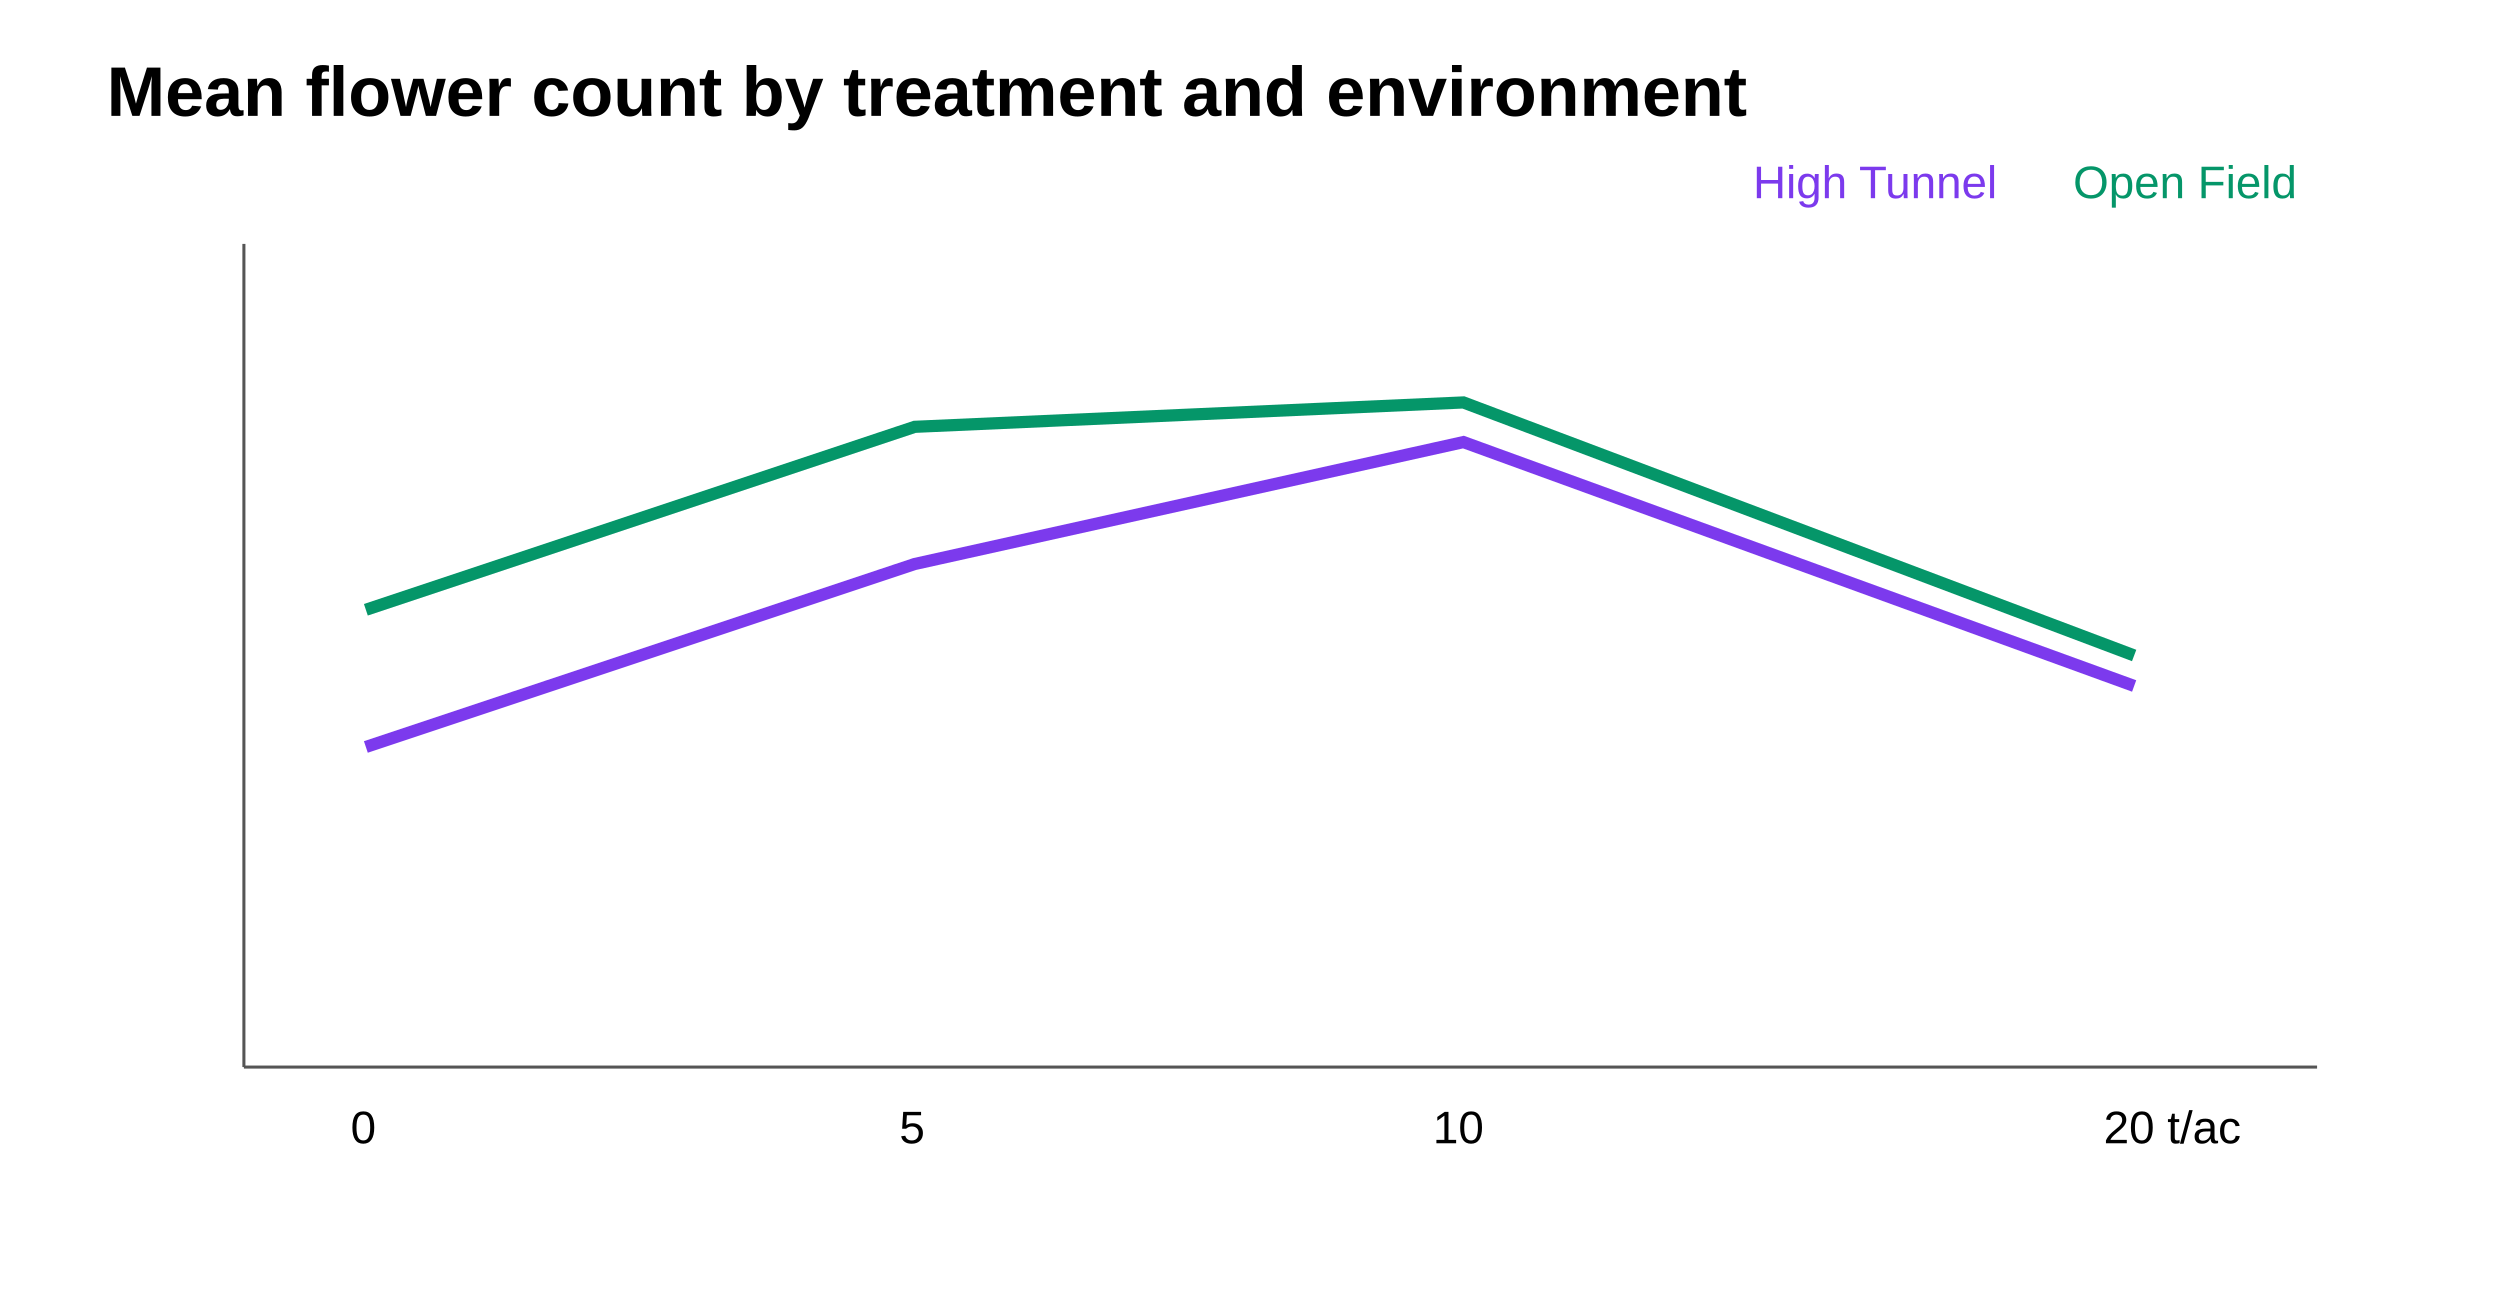
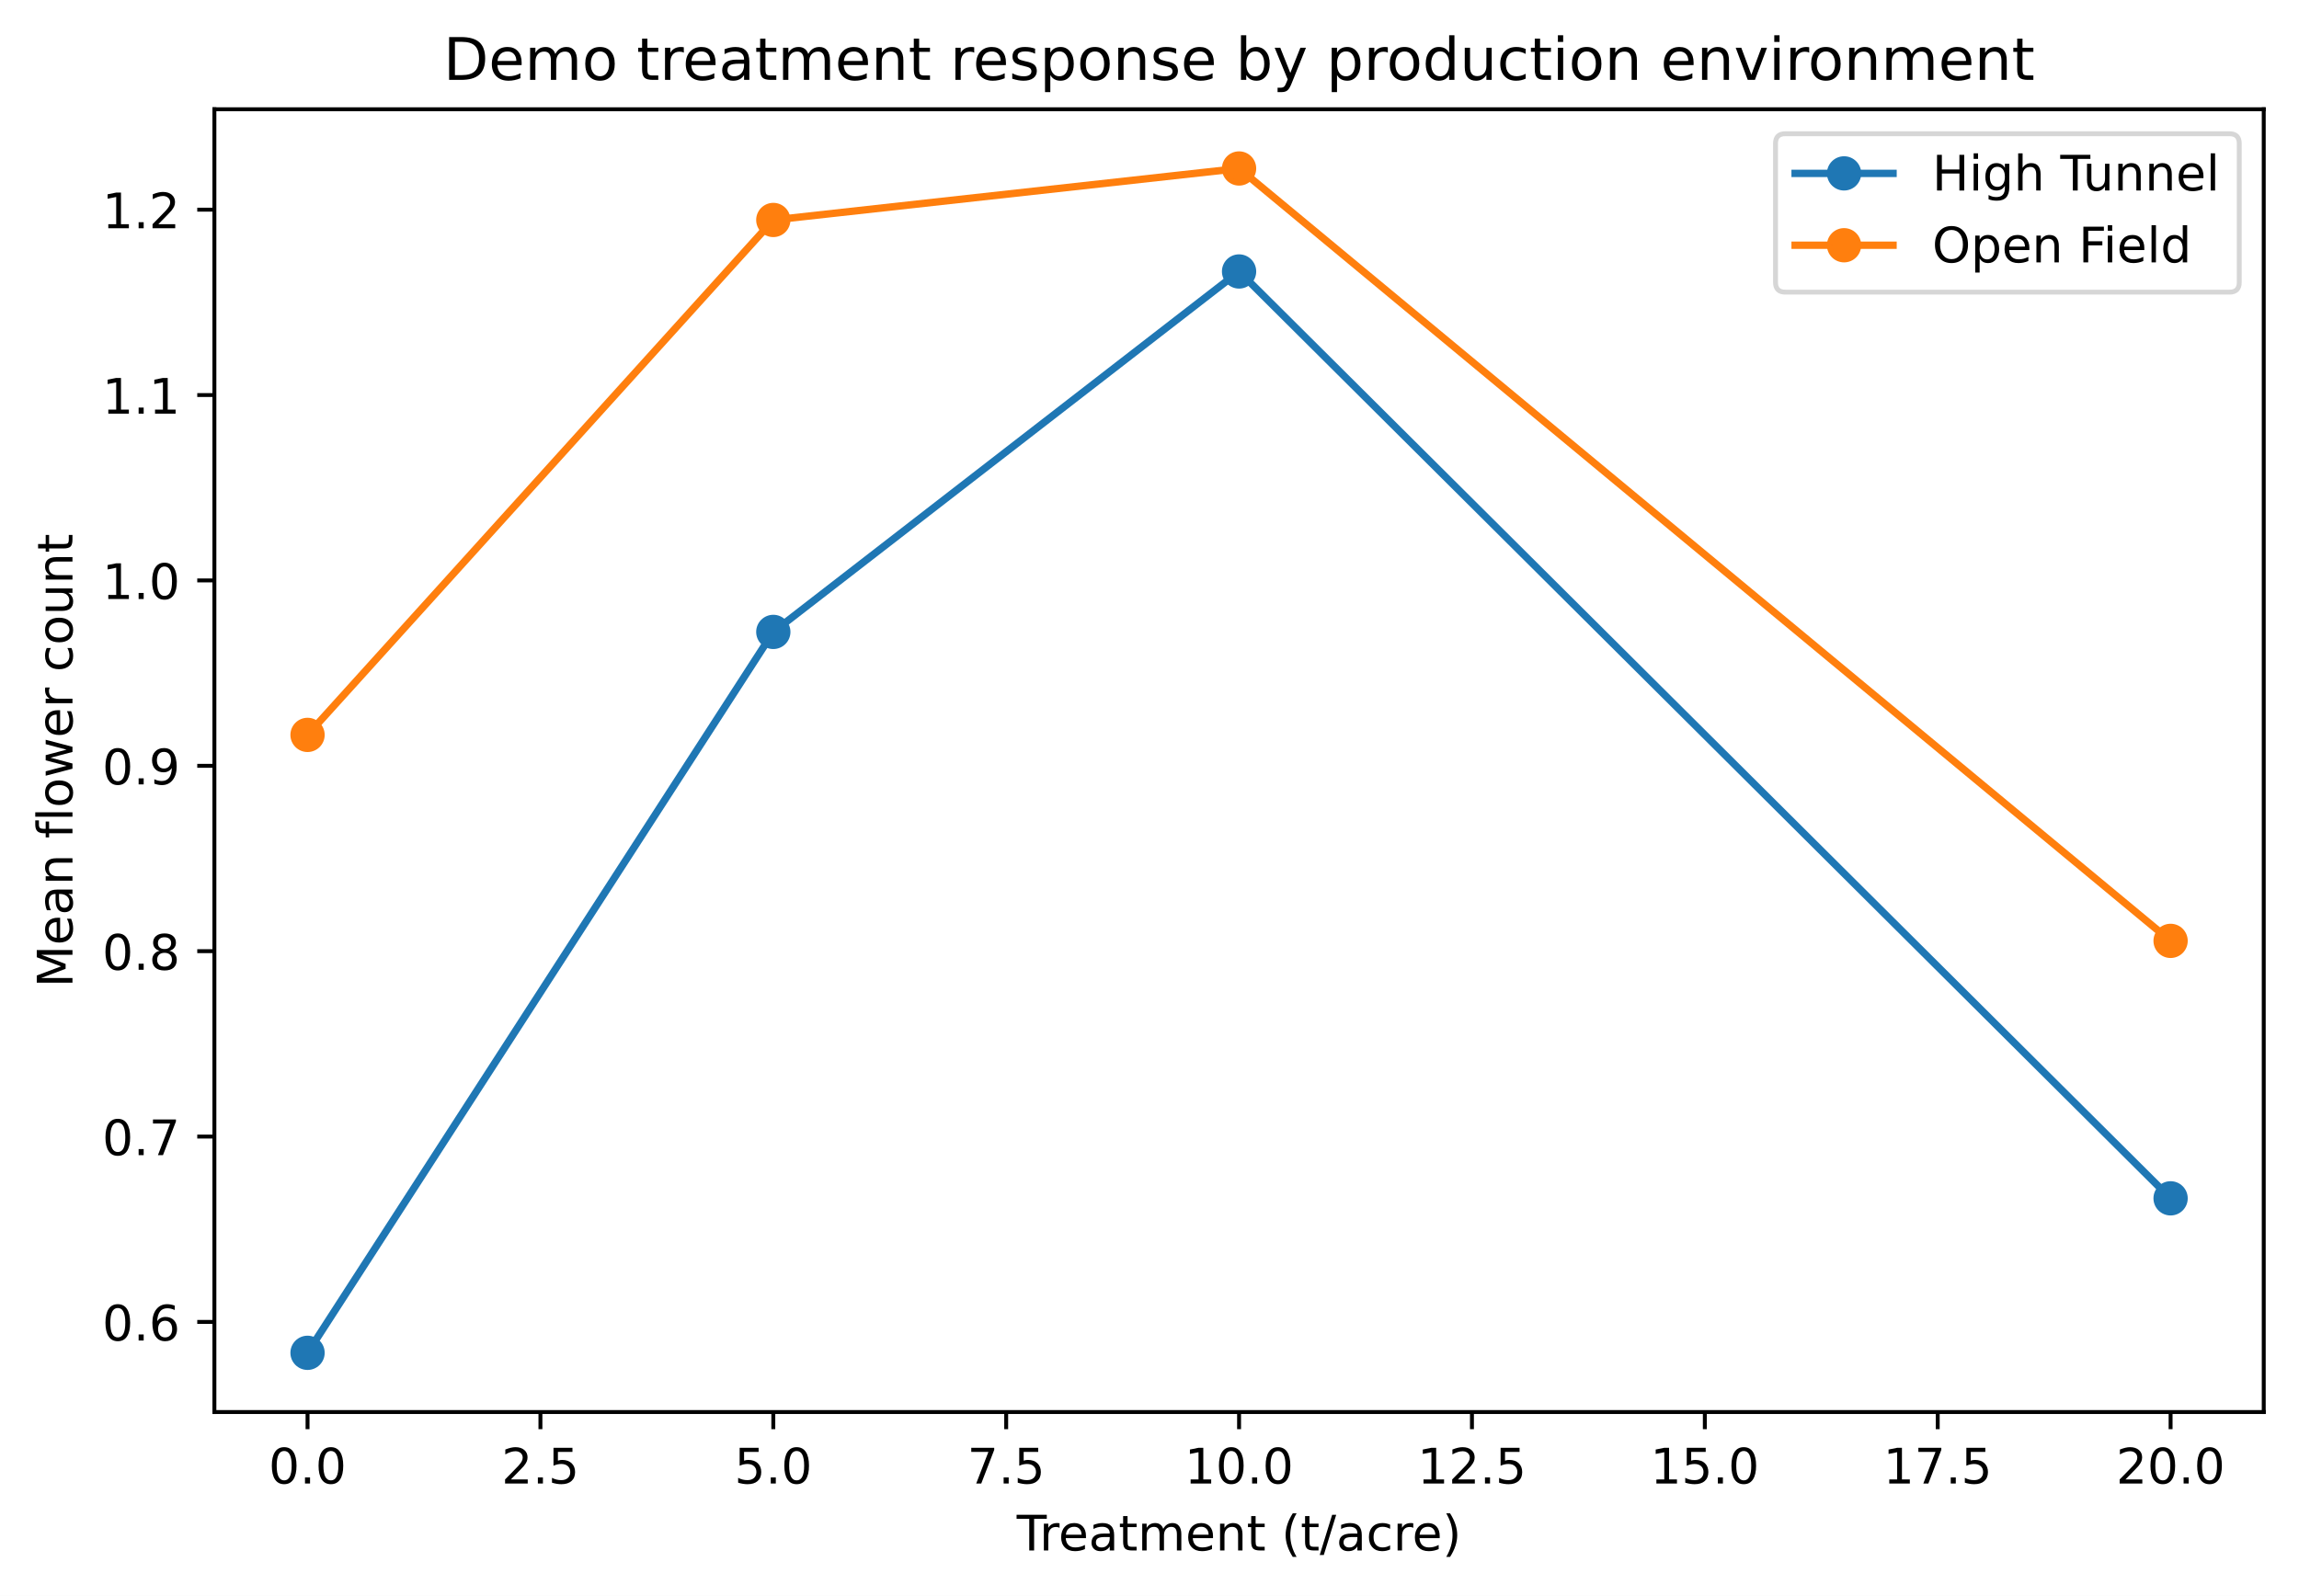
- <svg xmlns="http://www.w3.org/2000/svg" width="820" height="430">
-   <rect width="100%" height="100%" fill="white" />
-   <text x="35" y="38" font-family="Arial" font-size="23" font-weight="700">Mean flower count by treatment and environment</text>
-   <line x1="80" y1="350" x2="760" y2="350" stroke="#555" />
-   <line x1="80" y1="80" x2="80" y2="350" stroke="#555" />
-   <polyline points="120,245 300,185 480,145 700,225" fill="none" stroke="#7c3aed" stroke-width="4" />
-   <polyline points="120,200 300,140 480,132 700,215" fill="none" stroke="#059669" stroke-width="4" />
-   <g font-family="Arial" font-size="15">
-     <text x="115" y="375">0</text>
-     <text x="295" y="375">5</text>
-     <text x="470" y="375">10</text>
-     <text x="690" y="375">20 t/ac</text>
-     <text x="575" y="65" fill="#7c3aed">High Tunnel</text>
-     <text x="680" y="65" fill="#059669">Open Field</text>
+ <svg xmlns="http://www.w3.org/2000/svg" xmlns:xlink="http://www.w3.org/1999/xlink" width="469.481pt" height="325.986pt" viewBox="0 0 469.481 325.986" version="1.1">
+   <defs>
+     <style type="text/css">*{stroke-linejoin: round; stroke-linecap: butt}</style>
+   </defs>
+   <g id="figure_1">
+     <g id="patch_1">
+       <path d="M 0 325.986  L 469.481 325.986  L 469.481 0  L 0 0  z " style="fill: #ffffff" />
+     </g>
+     <g id="axes_1">
+       <g id="patch_2">
+         <path d="M 43.781 288.43  L 462.281 288.43  L 462.281 22.318  L 43.781 22.318  z " style="fill: #ffffff" />
+       </g>
+       <g id="matplotlib.axis_1">
+         <g id="xtick_1">
+           <g id="line2d_1">
+             <defs>
+               <path id="m9deb815e08" d="M 0 0  L 0 3.5  " style="stroke: #000000; stroke-width: 0.8" />
+             </defs>
+             <g>
+               <use xlink:href="#m9deb815e08" x="62.804" y="288.43" style="stroke: #000000; stroke-width: 0.8" />
+             </g>
+           </g>
+           <g id="text_1">
+             <g transform="translate(54.85242 303.0286) scale(0.1 -0.1)">
+               <defs>
+                 <path id="DejaVuSans-30" d="M 2034 4250  Q 1547 4250 1301 3770  Q 1056 3291 1056 2328  Q 1056 1369 1301 889  Q 1547 409 2034 409  Q 2525 409 2770 889  Q 3016 1369 3016 2328  Q 3016 3291 2770 3770  Q 2525 4250 2034 4250  z M 2034 4750  Q 2819 4750 3233 4129  Q 3647 3509 3647 2328  Q 3647 1150 3233 529  Q 2819 -91 2034 -91  Q 1250 -91 836 529  Q 422 1150 422 2328  Q 422 3509 836 4129  Q 1250 4750 2034 4750  z " transform="scale(0.015625)" />
+                 <path id="DejaVuSans-2e" d="M 684 794  L 1344 794  L 1344 0  L 684 0  L 684 794  z " transform="scale(0.015625)" />
+               </defs>
+               <use xlink:href="#DejaVuSans-30" />
+               <use xlink:href="#DejaVuSans-2e" transform="translate(63.62305 0)" />
+               <use xlink:href="#DejaVuSans-30" transform="translate(95.41016 0)" />
+             </g>
+           </g>
+         </g>
+         <g id="xtick_2">
+           <g id="line2d_2">
+             <g>
+               <use xlink:href="#m9deb815e08" x="110.361" y="288.43" style="stroke: #000000; stroke-width: 0.8" />
+             </g>
+           </g>
+           <g id="text_2">
+             <g transform="translate(102.4092 303.0286) scale(0.1 -0.1)">
+               <defs>
+                 <path id="DejaVuSans-32" d="M 1228 531  L 3431 531  L 3431 0  L 469 0  L 469 531  Q 828 903 1448 1529  Q 2069 2156 2228 2338  Q 2531 2678 2651 2914  Q 2772 3150 2772 3378  Q 2772 3750 2511 3984  Q 2250 4219 1831 4219  Q 1534 4219 1204 4116  Q 875 4013 500 3803  L 500 4441  Q 881 4594 1212 4672  Q 1544 4750 1819 4750  Q 2544 4750 2975 4387  Q 3406 4025 3406 3419  Q 3406 3131 3298 2873  Q 3191 2616 2906 2266  Q 2828 2175 2409 1742  Q 1991 1309 1228 531  z " transform="scale(0.015625)" />
+                 <path id="DejaVuSans-35" d="M 691 4666  L 3169 4666  L 3169 4134  L 1269 4134  L 1269 2991  Q 1406 3038 1543 3061  Q 1681 3084 1819 3084  Q 2600 3084 3056 2656  Q 3513 2228 3513 1497  Q 3513 744 3044 326  Q 2575 -91 1722 -91  Q 1428 -91 1123 -41  Q 819 9 494 109  L 494 744  Q 775 591 1075 516  Q 1375 441 1709 441  Q 2250 441 2565 725  Q 2881 1009 2881 1497  Q 2881 1984 2565 2268  Q 2250 2553 1709 2553  Q 1456 2553 1204 2497  Q 953 2441 691 2322  L 691 4666  z " transform="scale(0.015625)" />
+               </defs>
+               <use xlink:href="#DejaVuSans-32" />
+               <use xlink:href="#DejaVuSans-2e" transform="translate(63.62305 0)" />
+               <use xlink:href="#DejaVuSans-35" transform="translate(95.41016 0)" />
+             </g>
+           </g>
+         </g>
+         <g id="xtick_3">
+           <g id="line2d_3">
+             <g>
+               <use xlink:href="#m9deb815e08" x="157.918" y="288.43" style="stroke: #000000; stroke-width: 0.8" />
+             </g>
+           </g>
+           <g id="text_3">
+             <g transform="translate(149.9661 303.0286) scale(0.1 -0.1)">
+               <use xlink:href="#DejaVuSans-35" />
+               <use xlink:href="#DejaVuSans-2e" transform="translate(63.62305 0)" />
+               <use xlink:href="#DejaVuSans-30" transform="translate(95.41016 0)" />
+             </g>
+           </g>
+         </g>
+         <g id="xtick_4">
+           <g id="line2d_4">
+             <g>
+               <use xlink:href="#m9deb815e08" x="205.474" y="288.43" style="stroke: #000000; stroke-width: 0.8" />
+             </g>
+           </g>
+           <g id="text_4">
+             <g transform="translate(197.5229 303.0286) scale(0.1 -0.1)">
+               <defs>
+                 <path id="DejaVuSans-37" d="M 525 4666  L 3525 4666  L 3525 4397  L 1831 0  L 1172 0  L 2766 4134  L 525 4134  L 525 4666  z " transform="scale(0.015625)" />
+               </defs>
+               <use xlink:href="#DejaVuSans-37" />
+               <use xlink:href="#DejaVuSans-2e" transform="translate(63.62305 0)" />
+               <use xlink:href="#DejaVuSans-35" transform="translate(95.41016 0)" />
+             </g>
+           </g>
+         </g>
+         <g id="xtick_5">
+           <g id="line2d_5">
+             <g>
+               <use xlink:href="#m9deb815e08" x="253.031" y="288.43" style="stroke: #000000; stroke-width: 0.8" />
+             </g>
+           </g>
+           <g id="text_5">
+             <g transform="translate(241.8984 303.0286) scale(0.1 -0.1)">
+               <defs>
+                 <path id="DejaVuSans-31" d="M 794 531  L 1825 531  L 1825 4091  L 703 3866  L 703 4441  L 1819 4666  L 2450 4666  L 2450 531  L 3481 531  L 3481 0  L 794 0  L 794 531  z " transform="scale(0.015625)" />
+               </defs>
+               <use xlink:href="#DejaVuSans-31" />
+               <use xlink:href="#DejaVuSans-30" transform="translate(63.62305 0)" />
+               <use xlink:href="#DejaVuSans-2e" transform="translate(127.2461 0)" />
+               <use xlink:href="#DejaVuSans-30" transform="translate(159.0332 0)" />
+             </g>
+           </g>
+         </g>
+         <g id="xtick_6">
+           <g id="line2d_6">
+             <g>
+               <use xlink:href="#m9deb815e08" x="300.588" y="288.43" style="stroke: #000000; stroke-width: 0.8" />
+             </g>
+           </g>
+           <g id="text_6">
+             <g transform="translate(289.4553 303.0286) scale(0.1 -0.1)">
+               <use xlink:href="#DejaVuSans-31" />
+               <use xlink:href="#DejaVuSans-32" transform="translate(63.62305 0)" />
+               <use xlink:href="#DejaVuSans-2e" transform="translate(127.2461 0)" />
+               <use xlink:href="#DejaVuSans-35" transform="translate(159.0332 0)" />
+             </g>
+           </g>
+         </g>
+         <g id="xtick_7">
+           <g id="line2d_7">
+             <g>
+               <use xlink:href="#m9deb815e08" x="348.145" y="288.43" style="stroke: #000000; stroke-width: 0.8" />
+             </g>
+           </g>
+           <g id="text_7">
+             <g transform="translate(337.0121 303.0286) scale(0.1 -0.1)">
+               <use xlink:href="#DejaVuSans-31" />
+               <use xlink:href="#DejaVuSans-35" transform="translate(63.62305 0)" />
+               <use xlink:href="#DejaVuSans-2e" transform="translate(127.2461 0)" />
+               <use xlink:href="#DejaVuSans-30" transform="translate(159.0332 0)" />
+             </g>
+           </g>
+         </g>
+         <g id="xtick_8">
+           <g id="line2d_8">
+             <g>
+               <use xlink:href="#m9deb815e08" x="395.702" y="288.43" style="stroke: #000000; stroke-width: 0.8" />
+             </g>
+           </g>
+           <g id="text_8">
+             <g transform="translate(384.5689 303.0286) scale(0.1 -0.1)">
+               <use xlink:href="#DejaVuSans-31" />
+               <use xlink:href="#DejaVuSans-37" transform="translate(63.62305 0)" />
+               <use xlink:href="#DejaVuSans-2e" transform="translate(127.2461 0)" />
+               <use xlink:href="#DejaVuSans-35" transform="translate(159.0332 0)" />
+             </g>
+           </g>
+         </g>
+         <g id="xtick_9">
+           <g id="line2d_9">
+             <g>
+               <use xlink:href="#m9deb815e08" x="443.259" y="288.43" style="stroke: #000000; stroke-width: 0.8" />
+             </g>
+           </g>
+           <g id="text_9">
+             <g transform="translate(432.1257 303.0286) scale(0.1 -0.1)">
+               <use xlink:href="#DejaVuSans-32" />
+               <use xlink:href="#DejaVuSans-30" transform="translate(63.62305 0)" />
+               <use xlink:href="#DejaVuSans-2e" transform="translate(127.2461 0)" />
+               <use xlink:href="#DejaVuSans-30" transform="translate(159.0332 0)" />
+             </g>
+           </g>
+         </g>
+         <g id="text_10">
+           <g transform="translate(207.6273 316.7067) scale(0.1 -0.1)">
+             <defs>
+               <path id="DejaVuSans-54" d="M -19 4666  L 3928 4666  L 3928 4134  L 2272 4134  L 2272 0  L 1638 0  L 1638 4134  L -19 4134  L -19 4666  z " transform="scale(0.015625)" />
+               <path id="DejaVuSans-72" d="M 2631 2963  Q 2534 3019 2420 3045  Q 2306 3072 2169 3072  Q 1681 3072 1420 2755  Q 1159 2438 1159 1844  L 1159 0  L 581 0  L 581 3500  L 1159 3500  L 1159 2956  Q 1341 3275 1631 3429  Q 1922 3584 2338 3584  Q 2397 3584 2469 3576  Q 2541 3569 2628 3553  L 2631 2963  z " transform="scale(0.015625)" />
+               <path id="DejaVuSans-65" d="M 3597 1894  L 3597 1613  L 953 1613  Q 991 1019 1311 708  Q 1631 397 2203 397  Q 2534 397 2845 478  Q 3156 559 3463 722  L 3463 178  Q 3153 47 2828 -22  Q 2503 -91 2169 -91  Q 1331 -91 842 396  Q 353 884 353 1716  Q 353 2575 817 3079  Q 1281 3584 2069 3584  Q 2775 3584 3186 3129  Q 3597 2675 3597 1894  z M 3022 2063  Q 3016 2534 2758 2815  Q 2500 3097 2075 3097  Q 1594 3097 1305 2825  Q 1016 2553 972 2059  L 3022 2063  z " transform="scale(0.015625)" />
+               <path id="DejaVuSans-61" d="M 2194 1759  Q 1497 1759 1228 1600  Q 959 1441 959 1056  Q 959 750 1161 570  Q 1363 391 1709 391  Q 2188 391 2477 730  Q 2766 1069 2766 1631  L 2766 1759  L 2194 1759  z M 3341 1997  L 3341 0  L 2766 0  L 2766 531  Q 2569 213 2275 61  Q 1981 -91 1556 -91  Q 1019 -91 701 211  Q 384 513 384 1019  Q 384 1609 779 1909  Q 1175 2209 1959 2209  L 2766 2209  L 2766 2266  Q 2766 2663 2505 2880  Q 2244 3097 1772 3097  Q 1472 3097 1187 3025  Q 903 2953 641 2809  L 641 3341  Q 956 3463 1253 3523  Q 1550 3584 1831 3584  Q 2591 3584 2966 3190  Q 3341 2797 3341 1997  z " transform="scale(0.015625)" />
+               <path id="DejaVuSans-74" d="M 1172 4494  L 1172 3500  L 2356 3500  L 2356 3053  L 1172 3053  L 1172 1153  Q 1172 725 1289 603  Q 1406 481 1766 481  L 2356 481  L 2356 0  L 1766 0  Q 1100 0 847 248  Q 594 497 594 1153  L 594 3053  L 172 3053  L 172 3500  L 594 3500  L 594 4494  L 1172 4494  z " transform="scale(0.015625)" />
+               <path id="DejaVuSans-6d" d="M 3328 2828  Q 3544 3216 3844 3400  Q 4144 3584 4550 3584  Q 5097 3584 5394 3201  Q 5691 2819 5691 2113  L 5691 0  L 5113 0  L 5113 2094  Q 5113 2597 4934 2840  Q 4756 3084 4391 3084  Q 3944 3084 3684 2787  Q 3425 2491 3425 1978  L 3425 0  L 2847 0  L 2847 2094  Q 2847 2600 2669 2842  Q 2491 3084 2119 3084  Q 1678 3084 1418 2786  Q 1159 2488 1159 1978  L 1159 0  L 581 0  L 581 3500  L 1159 3500  L 1159 2956  Q 1356 3278 1631 3431  Q 1906 3584 2284 3584  Q 2666 3584 2933 3390  Q 3200 3197 3328 2828  z " transform="scale(0.015625)" />
+               <path id="DejaVuSans-6e" d="M 3513 2113  L 3513 0  L 2938 0  L 2938 2094  Q 2938 2591 2744 2837  Q 2550 3084 2163 3084  Q 1697 3084 1428 2787  Q 1159 2491 1159 1978  L 1159 0  L 581 0  L 581 3500  L 1159 3500  L 1159 2956  Q 1366 3272 1645 3428  Q 1925 3584 2291 3584  Q 2894 3584 3203 3211  Q 3513 2838 3513 2113  z " transform="scale(0.015625)" />
+               <path id="DejaVuSans-20" transform="scale(0.015625)" />
+               <path id="DejaVuSans-28" d="M 1984 4856  Q 1566 4138 1362 3434  Q 1159 2731 1159 2009  Q 1159 1288 1364 580  Q 1569 -128 1984 -844  L 1484 -844  Q 1016 -109 783 600  Q 550 1309 550 2009  Q 550 2706 781 3412  Q 1013 4119 1484 4856  L 1984 4856  z " transform="scale(0.015625)" />
+               <path id="DejaVuSans-2f" d="M 1625 4666  L 2156 4666  L 531 -594  L 0 -594  L 1625 4666  z " transform="scale(0.015625)" />
+               <path id="DejaVuSans-63" d="M 3122 3366  L 3122 2828  Q 2878 2963 2633 3030  Q 2388 3097 2138 3097  Q 1578 3097 1268 2742  Q 959 2388 959 1747  Q 959 1106 1268 751  Q 1578 397 2138 397  Q 2388 397 2633 464  Q 2878 531 3122 666  L 3122 134  Q 2881 22 2623 -34  Q 2366 -91 2075 -91  Q 1284 -91 818 406  Q 353 903 353 1747  Q 353 2603 823 3093  Q 1294 3584 2113 3584  Q 2378 3584 2631 3529  Q 2884 3475 3122 3366  z " transform="scale(0.015625)" />
+               <path id="DejaVuSans-29" d="M 513 4856  L 1013 4856  Q 1481 4119 1714 3412  Q 1947 2706 1947 2009  Q 1947 1309 1714 600  Q 1481 -109 1013 -844  L 513 -844  Q 928 -128 1133 580  Q 1338 1288 1338 2009  Q 1338 2731 1133 3434  Q 928 4138 513 4856  z " transform="scale(0.015625)" />
+             </defs>
+             <use xlink:href="#DejaVuSans-54" />
+             <use xlink:href="#DejaVuSans-72" transform="translate(46.33398 0)" />
+             <use xlink:href="#DejaVuSans-65" transform="translate(85.19727 0)" />
+             <use xlink:href="#DejaVuSans-61" transform="translate(146.7207 0)" />
+             <use xlink:href="#DejaVuSans-74" transform="translate(208 0)" />
+             <use xlink:href="#DejaVuSans-6d" transform="translate(247.209 0)" />
+             <use xlink:href="#DejaVuSans-65" transform="translate(344.6211 0)" />
+             <use xlink:href="#DejaVuSans-6e" transform="translate(406.1445 0)" />
+             <use xlink:href="#DejaVuSans-74" transform="translate(469.5234 0)" />
+             <use xlink:href="#DejaVuSans-20" transform="translate(508.7324 0)" />
+             <use xlink:href="#DejaVuSans-28" transform="translate(540.5195 0)" />
+             <use xlink:href="#DejaVuSans-74" transform="translate(579.5332 0)" />
+             <use xlink:href="#DejaVuSans-2f" transform="translate(618.7422 0)" />
+             <use xlink:href="#DejaVuSans-61" transform="translate(652.4336 0)" />
+             <use xlink:href="#DejaVuSans-63" transform="translate(713.7129 0)" />
+             <use xlink:href="#DejaVuSans-72" transform="translate(768.6934 0)" />
+             <use xlink:href="#DejaVuSans-65" transform="translate(807.5566 0)" />
+             <use xlink:href="#DejaVuSans-29" transform="translate(869.0801 0)" />
+           </g>
+         </g>
+       </g>
+       <g id="matplotlib.axis_2">
+         <g id="ytick_1">
+           <g id="line2d_10">
+             <defs>
+               <path id="m85b181426a" d="M 0 0  L -3.5 0  " style="stroke: #000000; stroke-width: 0.8" />
+             </defs>
+             <g>
+               <use xlink:href="#m85b181426a" x="43.781" y="270.023" style="stroke: #000000; stroke-width: 0.8" />
+             </g>
+           </g>
+           <g id="text_11">
+             <g transform="translate(20.87813 273.8224) scale(0.1 -0.1)">
+               <defs>
+                 <path id="DejaVuSans-36" d="M 2113 2584  Q 1688 2584 1439 2293  Q 1191 2003 1191 1497  Q 1191 994 1439 701  Q 1688 409 2113 409  Q 2538 409 2786 701  Q 3034 994 3034 1497  Q 3034 2003 2786 2293  Q 2538 2584 2113 2584  z M 3366 4563  L 3366 3988  Q 3128 4100 2886 4159  Q 2644 4219 2406 4219  Q 1781 4219 1451 3797  Q 1122 3375 1075 2522  Q 1259 2794 1537 2939  Q 1816 3084 2150 3084  Q 2853 3084 3261 2657  Q 3669 2231 3669 1497  Q 3669 778 3244 343  Q 2819 -91 2113 -91  Q 1303 -91 875 529  Q 447 1150 447 2328  Q 447 3434 972 4092  Q 1497 4750 2381 4750  Q 2619 4750 2861 4703  Q 3103 4656 3366 4563  z " transform="scale(0.015625)" />
+               </defs>
+               <use xlink:href="#DejaVuSans-30" />
+               <use xlink:href="#DejaVuSans-2e" transform="translate(63.62305 0)" />
+               <use xlink:href="#DejaVuSans-36" transform="translate(95.41016 0)" />
+             </g>
+           </g>
+         </g>
+         <g id="ytick_2">
+           <g id="line2d_11">
+             <g>
+               <use xlink:href="#m85b181426a" x="43.781" y="232.157" style="stroke: #000000; stroke-width: 0.8" />
+             </g>
+           </g>
+           <g id="text_12">
+             <g transform="translate(20.87813 235.9566) scale(0.1 -0.1)">
+               <use xlink:href="#DejaVuSans-30" />
+               <use xlink:href="#DejaVuSans-2e" transform="translate(63.62305 0)" />
+               <use xlink:href="#DejaVuSans-37" transform="translate(95.41016 0)" />
+             </g>
+           </g>
+         </g>
+         <g id="ytick_3">
+           <g id="line2d_12">
+             <g>
+               <use xlink:href="#m85b181426a" x="43.781" y="194.292" style="stroke: #000000; stroke-width: 0.8" />
+             </g>
+           </g>
+           <g id="text_13">
+             <g transform="translate(20.87813 198.0909) scale(0.1 -0.1)">
+               <defs>
+                 <path id="DejaVuSans-38" d="M 2034 2216  Q 1584 2216 1326 1975  Q 1069 1734 1069 1313  Q 1069 891 1326 650  Q 1584 409 2034 409  Q 2484 409 2743 651  Q 3003 894 3003 1313  Q 3003 1734 2745 1975  Q 2488 2216 2034 2216  z M 1403 2484  Q 997 2584 770 2862  Q 544 3141 544 3541  Q 544 4100 942 4425  Q 1341 4750 2034 4750  Q 2731 4750 3128 4425  Q 3525 4100 3525 3541  Q 3525 3141 3298 2862  Q 3072 2584 2669 2484  Q 3125 2378 3379 2068  Q 3634 1759 3634 1313  Q 3634 634 3220 271  Q 2806 -91 2034 -91  Q 1263 -91 848 271  Q 434 634 434 1313  Q 434 1759 690 2068  Q 947 2378 1403 2484  z M 1172 3481  Q 1172 3119 1398 2916  Q 1625 2713 2034 2713  Q 2441 2713 2670 2916  Q 2900 3119 2900 3481  Q 2900 3844 2670 4047  Q 2441 4250 2034 4250  Q 1625 4250 1398 4047  Q 1172 3844 1172 3481  z " transform="scale(0.015625)" />
+               </defs>
+               <use xlink:href="#DejaVuSans-30" />
+               <use xlink:href="#DejaVuSans-2e" transform="translate(63.62305 0)" />
+               <use xlink:href="#DejaVuSans-38" transform="translate(95.41016 0)" />
+             </g>
+           </g>
+         </g>
+         <g id="ytick_4">
+           <g id="line2d_13">
+             <g>
+               <use xlink:href="#m85b181426a" x="43.781" y="156.426" style="stroke: #000000; stroke-width: 0.8" />
+             </g>
+           </g>
+           <g id="text_14">
+             <g transform="translate(20.87813 160.2252) scale(0.1 -0.1)">
+               <defs>
+                 <path id="DejaVuSans-39" d="M 703 97  L 703 672  Q 941 559 1184 500  Q 1428 441 1663 441  Q 2288 441 2617 861  Q 2947 1281 2994 2138  Q 2813 1869 2534 1725  Q 2256 1581 1919 1581  Q 1219 1581 811 2004  Q 403 2428 403 3163  Q 403 3881 828 4315  Q 1253 4750 1959 4750  Q 2769 4750 3195 4129  Q 3622 3509 3622 2328  Q 3622 1225 3098 567  Q 2575 -91 1691 -91  Q 1453 -91 1209 -44  Q 966 3 703 97  z M 1959 2075  Q 2384 2075 2632 2365  Q 2881 2656 2881 3163  Q 2881 3666 2632 3958  Q 2384 4250 1959 4250  Q 1534 4250 1286 3958  Q 1038 3666 1038 3163  Q 1038 2656 1286 2365  Q 1534 2075 1959 2075  z " transform="scale(0.015625)" />
+               </defs>
+               <use xlink:href="#DejaVuSans-30" />
+               <use xlink:href="#DejaVuSans-2e" transform="translate(63.62305 0)" />
+               <use xlink:href="#DejaVuSans-39" transform="translate(95.41016 0)" />
+             </g>
+           </g>
+         </g>
+         <g id="ytick_5">
+           <g id="line2d_14">
+             <g>
+               <use xlink:href="#m85b181426a" x="43.781" y="118.56" style="stroke: #000000; stroke-width: 0.8" />
+             </g>
+           </g>
+           <g id="text_15">
+             <g transform="translate(20.87813 122.3594) scale(0.1 -0.1)">
+               <use xlink:href="#DejaVuSans-31" />
+               <use xlink:href="#DejaVuSans-2e" transform="translate(63.62305 0)" />
+               <use xlink:href="#DejaVuSans-30" transform="translate(95.41016 0)" />
+             </g>
+           </g>
+         </g>
+         <g id="ytick_6">
+           <g id="line2d_15">
+             <g>
+               <use xlink:href="#m85b181426a" x="43.781" y="80.694" style="stroke: #000000; stroke-width: 0.8" />
+             </g>
+           </g>
+           <g id="text_16">
+             <g transform="translate(20.87813 84.49369) scale(0.1 -0.1)">
+               <use xlink:href="#DejaVuSans-31" />
+               <use xlink:href="#DejaVuSans-2e" transform="translate(63.62305 0)" />
+               <use xlink:href="#DejaVuSans-31" transform="translate(95.41016 0)" />
+             </g>
+           </g>
+         </g>
+         <g id="ytick_7">
+           <g id="line2d_16">
+             <g>
+               <use xlink:href="#m85b181426a" x="43.781" y="42.829" style="stroke: #000000; stroke-width: 0.8" />
+             </g>
+           </g>
+           <g id="text_17">
+             <g transform="translate(20.87813 46.62795) scale(0.1 -0.1)">
+               <use xlink:href="#DejaVuSans-31" />
+               <use xlink:href="#DejaVuSans-2e" transform="translate(63.62305 0)" />
+               <use xlink:href="#DejaVuSans-32" transform="translate(95.41016 0)" />
+             </g>
+           </g>
+         </g>
+         <g id="text_18">
+           <g transform="translate(14.79844 201.7116) rotate(-90) scale(0.1 -0.1)">
+             <defs>
+               <path id="DejaVuSans-4d" d="M 628 4666  L 1569 4666  L 2759 1491  L 3956 4666  L 4897 4666  L 4897 0  L 4281 0  L 4281 4097  L 3078 897  L 2444 897  L 1241 4097  L 1241 0  L 628 0  L 628 4666  z " transform="scale(0.015625)" />
+               <path id="DejaVuSans-66" d="M 2375 4863  L 2375 4384  L 1825 4384  Q 1516 4384 1395 4259  Q 1275 4134 1275 3809  L 1275 3500  L 2222 3500  L 2222 3053  L 1275 3053  L 1275 0  L 697 0  L 697 3053  L 147 3053  L 147 3500  L 697 3500  L 697 3744  Q 697 4328 969 4595  Q 1241 4863 1831 4863  L 2375 4863  z " transform="scale(0.015625)" />
+               <path id="DejaVuSans-6c" d="M 603 4863  L 1178 4863  L 1178 0  L 603 0  L 603 4863  z " transform="scale(0.015625)" />
+               <path id="DejaVuSans-6f" d="M 1959 3097  Q 1497 3097 1228 2736  Q 959 2375 959 1747  Q 959 1119 1226 758  Q 1494 397 1959 397  Q 2419 397 2687 759  Q 2956 1122 2956 1747  Q 2956 2369 2687 2733  Q 2419 3097 1959 3097  z M 1959 3584  Q 2709 3584 3137 3096  Q 3566 2609 3566 1747  Q 3566 888 3137 398  Q 2709 -91 1959 -91  Q 1206 -91 779 398  Q 353 888 353 1747  Q 353 2609 779 3096  Q 1206 3584 1959 3584  z " transform="scale(0.015625)" />
+               <path id="DejaVuSans-77" d="M 269 3500  L 844 3500  L 1563 769  L 2278 3500  L 2956 3500  L 3675 769  L 4391 3500  L 4966 3500  L 4050 0  L 3372 0  L 2619 2869  L 1863 0  L 1184 0  L 269 3500  z " transform="scale(0.015625)" />
+               <path id="DejaVuSans-75" d="M 544 1381  L 544 3500  L 1119 3500  L 1119 1403  Q 1119 906 1312 657  Q 1506 409 1894 409  Q 2359 409 2629 706  Q 2900 1003 2900 1516  L 2900 3500  L 3475 3500  L 3475 0  L 2900 0  L 2900 538  Q 2691 219 2414 64  Q 2138 -91 1772 -91  Q 1169 -91 856 284  Q 544 659 544 1381  z M 1991 3584  L 1991 3584  z " transform="scale(0.015625)" />
+             </defs>
+             <use xlink:href="#DejaVuSans-4d" />
+             <use xlink:href="#DejaVuSans-65" transform="translate(86.2793 0)" />
+             <use xlink:href="#DejaVuSans-61" transform="translate(147.8027 0)" />
+             <use xlink:href="#DejaVuSans-6e" transform="translate(209.082 0)" />
+             <use xlink:href="#DejaVuSans-20" transform="translate(272.4609 0)" />
+             <use xlink:href="#DejaVuSans-66" transform="translate(304.248 0)" />
+             <use xlink:href="#DejaVuSans-6c" transform="translate(339.4531 0)" />
+             <use xlink:href="#DejaVuSans-6f" transform="translate(367.2363 0)" />
+             <use xlink:href="#DejaVuSans-77" transform="translate(428.418 0)" />
+             <use xlink:href="#DejaVuSans-65" transform="translate(510.2051 0)" />
+             <use xlink:href="#DejaVuSans-72" transform="translate(571.7285 0)" />
+             <use xlink:href="#DejaVuSans-20" transform="translate(612.8418 0)" />
+             <use xlink:href="#DejaVuSans-63" transform="translate(644.6289 0)" />
+             <use xlink:href="#DejaVuSans-6f" transform="translate(699.6094 0)" />
+             <use xlink:href="#DejaVuSans-75" transform="translate(760.791 0)" />
+             <use xlink:href="#DejaVuSans-6e" transform="translate(824.1699 0)" />
+             <use xlink:href="#DejaVuSans-74" transform="translate(887.5488 0)" />
+           </g>
+         </g>
+       </g>
+       <g id="line2d_17">
+         <path d="M 62.804 276.334  L 157.918 129.078  L 253.031 55.451  L 443.259 244.779  " clip-path="url(#pf57a105e82)" style="fill: none; stroke: #1f77b4; stroke-width: 1.5; stroke-linecap: square" />
+         <defs>
+           <path id="m57cfdb92da" d="M 0 3  C 0.796 3 1.559 2.684 2.121 2.121  C 2.684 1.559 3 0.796 3 0  C 3 -0.796 2.684 -1.559 2.121 -2.121  C 1.559 -2.684 0.796 -3 0 -3  C -0.796 -3 -1.559 -2.684 -2.121 -2.121  C -2.684 -1.559 -3 -0.796 -3 0  C -3 0.796 -2.684 1.559 -2.121 2.121  C -1.559 2.684 -0.796 3 0 3  z " style="stroke: #1f77b4" />
+         </defs>
+         <g clip-path="url(#pf57a105e82)">
+           <use xlink:href="#m57cfdb92da" x="62.804" y="276.334" style="fill: #1f77b4; stroke: #1f77b4" />
+           <use xlink:href="#m57cfdb92da" x="157.918" y="129.078" style="fill: #1f77b4; stroke: #1f77b4" />
+           <use xlink:href="#m57cfdb92da" x="253.031" y="55.451" style="fill: #1f77b4; stroke: #1f77b4" />
+           <use xlink:href="#m57cfdb92da" x="443.259" y="244.779" style="fill: #1f77b4; stroke: #1f77b4" />
+         </g>
+       </g>
+       <g id="line2d_18">
+         <path d="M 62.804 150.115  L 157.918 44.932  L 253.031 34.414  L 443.259 192.188  " clip-path="url(#pf57a105e82)" style="fill: none; stroke: #ff7f0e; stroke-width: 1.5; stroke-linecap: square" />
+         <defs>
+           <path id="mb5740623b7" d="M 0 3  C 0.796 3 1.559 2.684 2.121 2.121  C 2.684 1.559 3 0.796 3 0  C 3 -0.796 2.684 -1.559 2.121 -2.121  C 1.559 -2.684 0.796 -3 0 -3  C -0.796 -3 -1.559 -2.684 -2.121 -2.121  C -2.684 -1.559 -3 -0.796 -3 0  C -3 0.796 -2.684 1.559 -2.121 2.121  C -1.559 2.684 -0.796 3 0 3  z " style="stroke: #ff7f0e" />
+         </defs>
+         <g clip-path="url(#pf57a105e82)">
+           <use xlink:href="#mb5740623b7" x="62.804" y="150.115" style="fill: #ff7f0e; stroke: #ff7f0e" />
+           <use xlink:href="#mb5740623b7" x="157.918" y="44.932" style="fill: #ff7f0e; stroke: #ff7f0e" />
+           <use xlink:href="#mb5740623b7" x="253.031" y="34.414" style="fill: #ff7f0e; stroke: #ff7f0e" />
+           <use xlink:href="#mb5740623b7" x="443.259" y="192.188" style="fill: #ff7f0e; stroke: #ff7f0e" />
+         </g>
+       </g>
+       <g id="patch_3">
+         <path d="M 43.781 288.43  L 43.781 22.318  " style="fill: none; stroke: #000000; stroke-width: 0.8; stroke-linejoin: miter; stroke-linecap: square" />
+       </g>
+       <g id="patch_4">
+         <path d="M 462.281 288.43  L 462.281 22.318  " style="fill: none; stroke: #000000; stroke-width: 0.8; stroke-linejoin: miter; stroke-linecap: square" />
+       </g>
+       <g id="patch_5">
+         <path d="M 43.781 288.43  L 462.281 288.43  " style="fill: none; stroke: #000000; stroke-width: 0.8; stroke-linejoin: miter; stroke-linecap: square" />
+       </g>
+       <g id="patch_6">
+         <path d="M 43.781 22.318  L 462.281 22.318  " style="fill: none; stroke: #000000; stroke-width: 0.8; stroke-linejoin: miter; stroke-linecap: square" />
+       </g>
+       <g id="text_19">
+         <g transform="translate(90.54 16.31812) scale(0.12 -0.12)">
+           <defs>
+             <path id="DejaVuSans-44" d="M 1259 4147  L 1259 519  L 2022 519  Q 2988 519 3436 956  Q 3884 1394 3884 2338  Q 3884 3275 3436 3711  Q 2988 4147 2022 4147  L 1259 4147  z M 628 4666  L 1925 4666  Q 3281 4666 3915 4102  Q 4550 3538 4550 2338  Q 4550 1131 3912 565  Q 3275 0 1925 0  L 628 0  L 628 4666  z " transform="scale(0.015625)" />
+             <path id="DejaVuSans-73" d="M 2834 3397  L 2834 2853  Q 2591 2978 2328 3040  Q 2066 3103 1784 3103  Q 1356 3103 1142 2972  Q 928 2841 928 2578  Q 928 2378 1081 2264  Q 1234 2150 1697 2047  L 1894 2003  Q 2506 1872 2764 1633  Q 3022 1394 3022 966  Q 3022 478 2636 193  Q 2250 -91 1575 -91  Q 1294 -91 989 -36  Q 684 19 347 128  L 347 722  Q 666 556 975 473  Q 1284 391 1588 391  Q 1994 391 2212 530  Q 2431 669 2431 922  Q 2431 1156 2273 1281  Q 2116 1406 1581 1522  L 1381 1569  Q 847 1681 609 1914  Q 372 2147 372 2553  Q 372 3047 722 3315  Q 1072 3584 1716 3584  Q 2034 3584 2315 3537  Q 2597 3491 2834 3397  z " transform="scale(0.015625)" />
+             <path id="DejaVuSans-70" d="M 1159 525  L 1159 -1331  L 581 -1331  L 581 3500  L 1159 3500  L 1159 2969  Q 1341 3281 1617 3432  Q 1894 3584 2278 3584  Q 2916 3584 3314 3078  Q 3713 2572 3713 1747  Q 3713 922 3314 415  Q 2916 -91 2278 -91  Q 1894 -91 1617 61  Q 1341 213 1159 525  z M 3116 1747  Q 3116 2381 2855 2742  Q 2594 3103 2138 3103  Q 1681 3103 1420 2742  Q 1159 2381 1159 1747  Q 1159 1113 1420 752  Q 1681 391 2138 391  Q 2594 391 2855 752  Q 3116 1113 3116 1747  z " transform="scale(0.015625)" />
+             <path id="DejaVuSans-62" d="M 3116 1747  Q 3116 2381 2855 2742  Q 2594 3103 2138 3103  Q 1681 3103 1420 2742  Q 1159 2381 1159 1747  Q 1159 1113 1420 752  Q 1681 391 2138 391  Q 2594 391 2855 752  Q 3116 1113 3116 1747  z M 1159 2969  Q 1341 3281 1617 3432  Q 1894 3584 2278 3584  Q 2916 3584 3314 3078  Q 3713 2572 3713 1747  Q 3713 922 3314 415  Q 2916 -91 2278 -91  Q 1894 -91 1617 61  Q 1341 213 1159 525  L 1159 0  L 581 0  L 581 4863  L 1159 4863  L 1159 2969  z " transform="scale(0.015625)" />
+             <path id="DejaVuSans-79" d="M 2059 -325  Q 1816 -950 1584 -1140  Q 1353 -1331 966 -1331  L 506 -1331  L 506 -850  L 844 -850  Q 1081 -850 1212 -737  Q 1344 -625 1503 -206  L 1606 56  L 191 3500  L 800 3500  L 1894 763  L 2988 3500  L 3597 3500  L 2059 -325  z " transform="scale(0.015625)" />
+             <path id="DejaVuSans-64" d="M 2906 2969  L 2906 4863  L 3481 4863  L 3481 0  L 2906 0  L 2906 525  Q 2725 213 2448 61  Q 2172 -91 1784 -91  Q 1150 -91 751 415  Q 353 922 353 1747  Q 353 2572 751 3078  Q 1150 3584 1784 3584  Q 2172 3584 2448 3432  Q 2725 3281 2906 2969  z M 947 1747  Q 947 1113 1208 752  Q 1469 391 1925 391  Q 2381 391 2643 752  Q 2906 1113 2906 1747  Q 2906 2381 2643 2742  Q 2381 3103 1925 3103  Q 1469 3103 1208 2742  Q 947 2381 947 1747  z " transform="scale(0.015625)" />
+             <path id="DejaVuSans-69" d="M 603 3500  L 1178 3500  L 1178 0  L 603 0  L 603 3500  z M 603 4863  L 1178 4863  L 1178 4134  L 603 4134  L 603 4863  z " transform="scale(0.015625)" />
+             <path id="DejaVuSans-76" d="M 191 3500  L 800 3500  L 1894 563  L 2988 3500  L 3597 3500  L 2284 0  L 1503 0  L 191 3500  z " transform="scale(0.015625)" />
+           </defs>
+           <use xlink:href="#DejaVuSans-44" />
+           <use xlink:href="#DejaVuSans-65" transform="translate(77.00195 0)" />
+           <use xlink:href="#DejaVuSans-6d" transform="translate(138.5254 0)" />
+           <use xlink:href="#DejaVuSans-6f" transform="translate(235.9375 0)" />
+           <use xlink:href="#DejaVuSans-20" transform="translate(297.1191 0)" />
+           <use xlink:href="#DejaVuSans-74" transform="translate(328.9062 0)" />
+           <use xlink:href="#DejaVuSans-72" transform="translate(368.1152 0)" />
+           <use xlink:href="#DejaVuSans-65" transform="translate(406.9785 0)" />
+           <use xlink:href="#DejaVuSans-61" transform="translate(468.502 0)" />
+           <use xlink:href="#DejaVuSans-74" transform="translate(529.7812 0)" />
+           <use xlink:href="#DejaVuSans-6d" transform="translate(568.9902 0)" />
+           <use xlink:href="#DejaVuSans-65" transform="translate(666.4023 0)" />
+           <use xlink:href="#DejaVuSans-6e" transform="translate(727.9258 0)" />
+           <use xlink:href="#DejaVuSans-74" transform="translate(791.3047 0)" />
+           <use xlink:href="#DejaVuSans-20" transform="translate(830.5137 0)" />
+           <use xlink:href="#DejaVuSans-72" transform="translate(862.3008 0)" />
+           <use xlink:href="#DejaVuSans-65" transform="translate(901.1641 0)" />
+           <use xlink:href="#DejaVuSans-73" transform="translate(962.6875 0)" />
+           <use xlink:href="#DejaVuSans-70" transform="translate(1014.787 0)" />
+           <use xlink:href="#DejaVuSans-6f" transform="translate(1078.264 0)" />
+           <use xlink:href="#DejaVuSans-6e" transform="translate(1139.445 0)" />
+           <use xlink:href="#DejaVuSans-73" transform="translate(1202.824 0)" />
+           <use xlink:href="#DejaVuSans-65" transform="translate(1254.924 0)" />
+           <use xlink:href="#DejaVuSans-20" transform="translate(1316.447 0)" />
+           <use xlink:href="#DejaVuSans-62" transform="translate(1348.234 0)" />
+           <use xlink:href="#DejaVuSans-79" transform="translate(1411.711 0)" />
+           <use xlink:href="#DejaVuSans-20" transform="translate(1470.891 0)" />
+           <use xlink:href="#DejaVuSans-70" transform="translate(1502.678 0)" />
+           <use xlink:href="#DejaVuSans-72" transform="translate(1566.154 0)" />
+           <use xlink:href="#DejaVuSans-6f" transform="translate(1605.018 0)" />
+           <use xlink:href="#DejaVuSans-64" transform="translate(1666.199 0)" />
+           <use xlink:href="#DejaVuSans-75" transform="translate(1729.676 0)" />
+           <use xlink:href="#DejaVuSans-63" transform="translate(1793.055 0)" />
+           <use xlink:href="#DejaVuSans-74" transform="translate(1848.035 0)" />
+           <use xlink:href="#DejaVuSans-69" transform="translate(1887.244 0)" />
+           <use xlink:href="#DejaVuSans-6f" transform="translate(1915.027 0)" />
+           <use xlink:href="#DejaVuSans-6e" transform="translate(1976.209 0)" />
+           <use xlink:href="#DejaVuSans-20" transform="translate(2039.588 0)" />
+           <use xlink:href="#DejaVuSans-65" transform="translate(2071.375 0)" />
+           <use xlink:href="#DejaVuSans-6e" transform="translate(2132.898 0)" />
+           <use xlink:href="#DejaVuSans-76" transform="translate(2196.277 0)" />
+           <use xlink:href="#DejaVuSans-69" transform="translate(2255.457 0)" />
+           <use xlink:href="#DejaVuSans-72" transform="translate(2283.24 0)" />
+           <use xlink:href="#DejaVuSans-6f" transform="translate(2322.104 0)" />
+           <use xlink:href="#DejaVuSans-6e" transform="translate(2383.285 0)" />
+           <use xlink:href="#DejaVuSans-6d" transform="translate(2446.664 0)" />
+           <use xlink:href="#DejaVuSans-65" transform="translate(2544.076 0)" />
+           <use xlink:href="#DejaVuSans-6e" transform="translate(2605.6 0)" />
+           <use xlink:href="#DejaVuSans-74" transform="translate(2668.979 0)" />
+         </g>
+       </g>
+       <g id="legend_1">
+         <g id="patch_7">
+           <path d="M 364.58 59.674  L 455.281 59.674  Q 457.281 59.674 457.281 57.674  L 457.281 29.318  Q 457.281 27.318 455.281 27.318  L 364.58 27.318  Q 362.58 27.318 362.58 29.318  L 362.58 57.674  Q 362.58 59.674 364.58 59.674  z " style="fill: #ffffff; opacity: 0.8; stroke: #cccccc; stroke-linejoin: miter" />
+         </g>
+         <g id="line2d_19">
+           <path d="M 366.58 35.417  L 376.58 35.417  L 386.58 35.417  " style="fill: none; stroke: #1f77b4; stroke-width: 1.5; stroke-linecap: square" />
+           <g>
+             <use xlink:href="#m57cfdb92da" x="376.58" y="35.417" style="fill: #1f77b4; stroke: #1f77b4" />
+           </g>
+         </g>
+         <g id="text_20">
+           <g transform="translate(394.5797 38.91656) scale(0.1 -0.1)">
+             <defs>
+               <path id="DejaVuSans-48" d="M 628 4666  L 1259 4666  L 1259 2753  L 3553 2753  L 3553 4666  L 4184 4666  L 4184 0  L 3553 0  L 3553 2222  L 1259 2222  L 1259 0  L 628 0  L 628 4666  z " transform="scale(0.015625)" />
+               <path id="DejaVuSans-67" d="M 2906 1791  Q 2906 2416 2648 2759  Q 2391 3103 1925 3103  Q 1463 3103 1205 2759  Q 947 2416 947 1791  Q 947 1169 1205 825  Q 1463 481 1925 481  Q 2391 481 2648 825  Q 2906 1169 2906 1791  z M 3481 434  Q 3481 -459 3084 -895  Q 2688 -1331 1869 -1331  Q 1566 -1331 1297 -1286  Q 1028 -1241 775 -1147  L 775 -588  Q 1028 -725 1275 -790  Q 1522 -856 1778 -856  Q 2344 -856 2625 -561  Q 2906 -266 2906 331  L 2906 616  Q 2728 306 2450 153  Q 2172 0 1784 0  Q 1141 0 747 490  Q 353 981 353 1791  Q 353 2603 747 3093  Q 1141 3584 1784 3584  Q 2172 3584 2450 3431  Q 2728 3278 2906 2969  L 2906 3500  L 3481 3500  L 3481 434  z " transform="scale(0.015625)" />
+               <path id="DejaVuSans-68" d="M 3513 2113  L 3513 0  L 2938 0  L 2938 2094  Q 2938 2591 2744 2837  Q 2550 3084 2163 3084  Q 1697 3084 1428 2787  Q 1159 2491 1159 1978  L 1159 0  L 581 0  L 581 4863  L 1159 4863  L 1159 2956  Q 1366 3272 1645 3428  Q 1925 3584 2291 3584  Q 2894 3584 3203 3211  Q 3513 2838 3513 2113  z " transform="scale(0.015625)" />
+             </defs>
+             <use xlink:href="#DejaVuSans-48" />
+             <use xlink:href="#DejaVuSans-69" transform="translate(75.19531 0)" />
+             <use xlink:href="#DejaVuSans-67" transform="translate(102.9785 0)" />
+             <use xlink:href="#DejaVuSans-68" transform="translate(166.4551 0)" />
+             <use xlink:href="#DejaVuSans-20" transform="translate(229.834 0)" />
+             <use xlink:href="#DejaVuSans-54" transform="translate(261.6211 0)" />
+             <use xlink:href="#DejaVuSans-75" transform="translate(307.5801 0)" />
+             <use xlink:href="#DejaVuSans-6e" transform="translate(370.959 0)" />
+             <use xlink:href="#DejaVuSans-6e" transform="translate(434.3379 0)" />
+             <use xlink:href="#DejaVuSans-65" transform="translate(497.7168 0)" />
+             <use xlink:href="#DejaVuSans-6c" transform="translate(559.2402 0)" />
+           </g>
+         </g>
+         <g id="line2d_20">
+           <path d="M 366.58 50.095  L 376.58 50.095  L 386.58 50.095  " style="fill: none; stroke: #ff7f0e; stroke-width: 1.5; stroke-linecap: square" />
+           <g>
+             <use xlink:href="#mb5740623b7" x="376.58" y="50.095" style="fill: #ff7f0e; stroke: #ff7f0e" />
+           </g>
+         </g>
+         <g id="text_21">
+           <g transform="translate(394.5797 53.59469) scale(0.1 -0.1)">
+             <defs>
+               <path id="DejaVuSans-4f" d="M 2522 4238  Q 1834 4238 1429 3725  Q 1025 3213 1025 2328  Q 1025 1447 1429 934  Q 1834 422 2522 422  Q 3209 422 3611 934  Q 4013 1447 4013 2328  Q 4013 3213 3611 3725  Q 3209 4238 2522 4238  z M 2522 4750  Q 3503 4750 4090 4092  Q 4678 3434 4678 2328  Q 4678 1225 4090 567  Q 3503 -91 2522 -91  Q 1538 -91 948 565  Q 359 1222 359 2328  Q 359 3434 948 4092  Q 1538 4750 2522 4750  z " transform="scale(0.015625)" />
+               <path id="DejaVuSans-46" d="M 628 4666  L 3309 4666  L 3309 4134  L 1259 4134  L 1259 2759  L 3109 2759  L 3109 2228  L 1259 2228  L 1259 0  L 628 0  L 628 4666  z " transform="scale(0.015625)" />
+             </defs>
+             <use xlink:href="#DejaVuSans-4f" />
+             <use xlink:href="#DejaVuSans-70" transform="translate(78.71094 0)" />
+             <use xlink:href="#DejaVuSans-65" transform="translate(142.1875 0)" />
+             <use xlink:href="#DejaVuSans-6e" transform="translate(203.7109 0)" />
+             <use xlink:href="#DejaVuSans-20" transform="translate(267.0898 0)" />
+             <use xlink:href="#DejaVuSans-46" transform="translate(298.877 0)" />
+             <use xlink:href="#DejaVuSans-69" transform="translate(349.1465 0)" />
+             <use xlink:href="#DejaVuSans-65" transform="translate(376.9297 0)" />
+             <use xlink:href="#DejaVuSans-6c" transform="translate(438.4531 0)" />
+             <use xlink:href="#DejaVuSans-64" transform="translate(466.2363 0)" />
+           </g>
+         </g>
+       </g>
+     </g>
  </g>
+   <defs>
+     <clipPath id="pf57a105e82">
+       <rect x="43.781" y="22.318" width="418.5" height="266.112" />
+     </clipPath>
+   </defs>
</svg>
